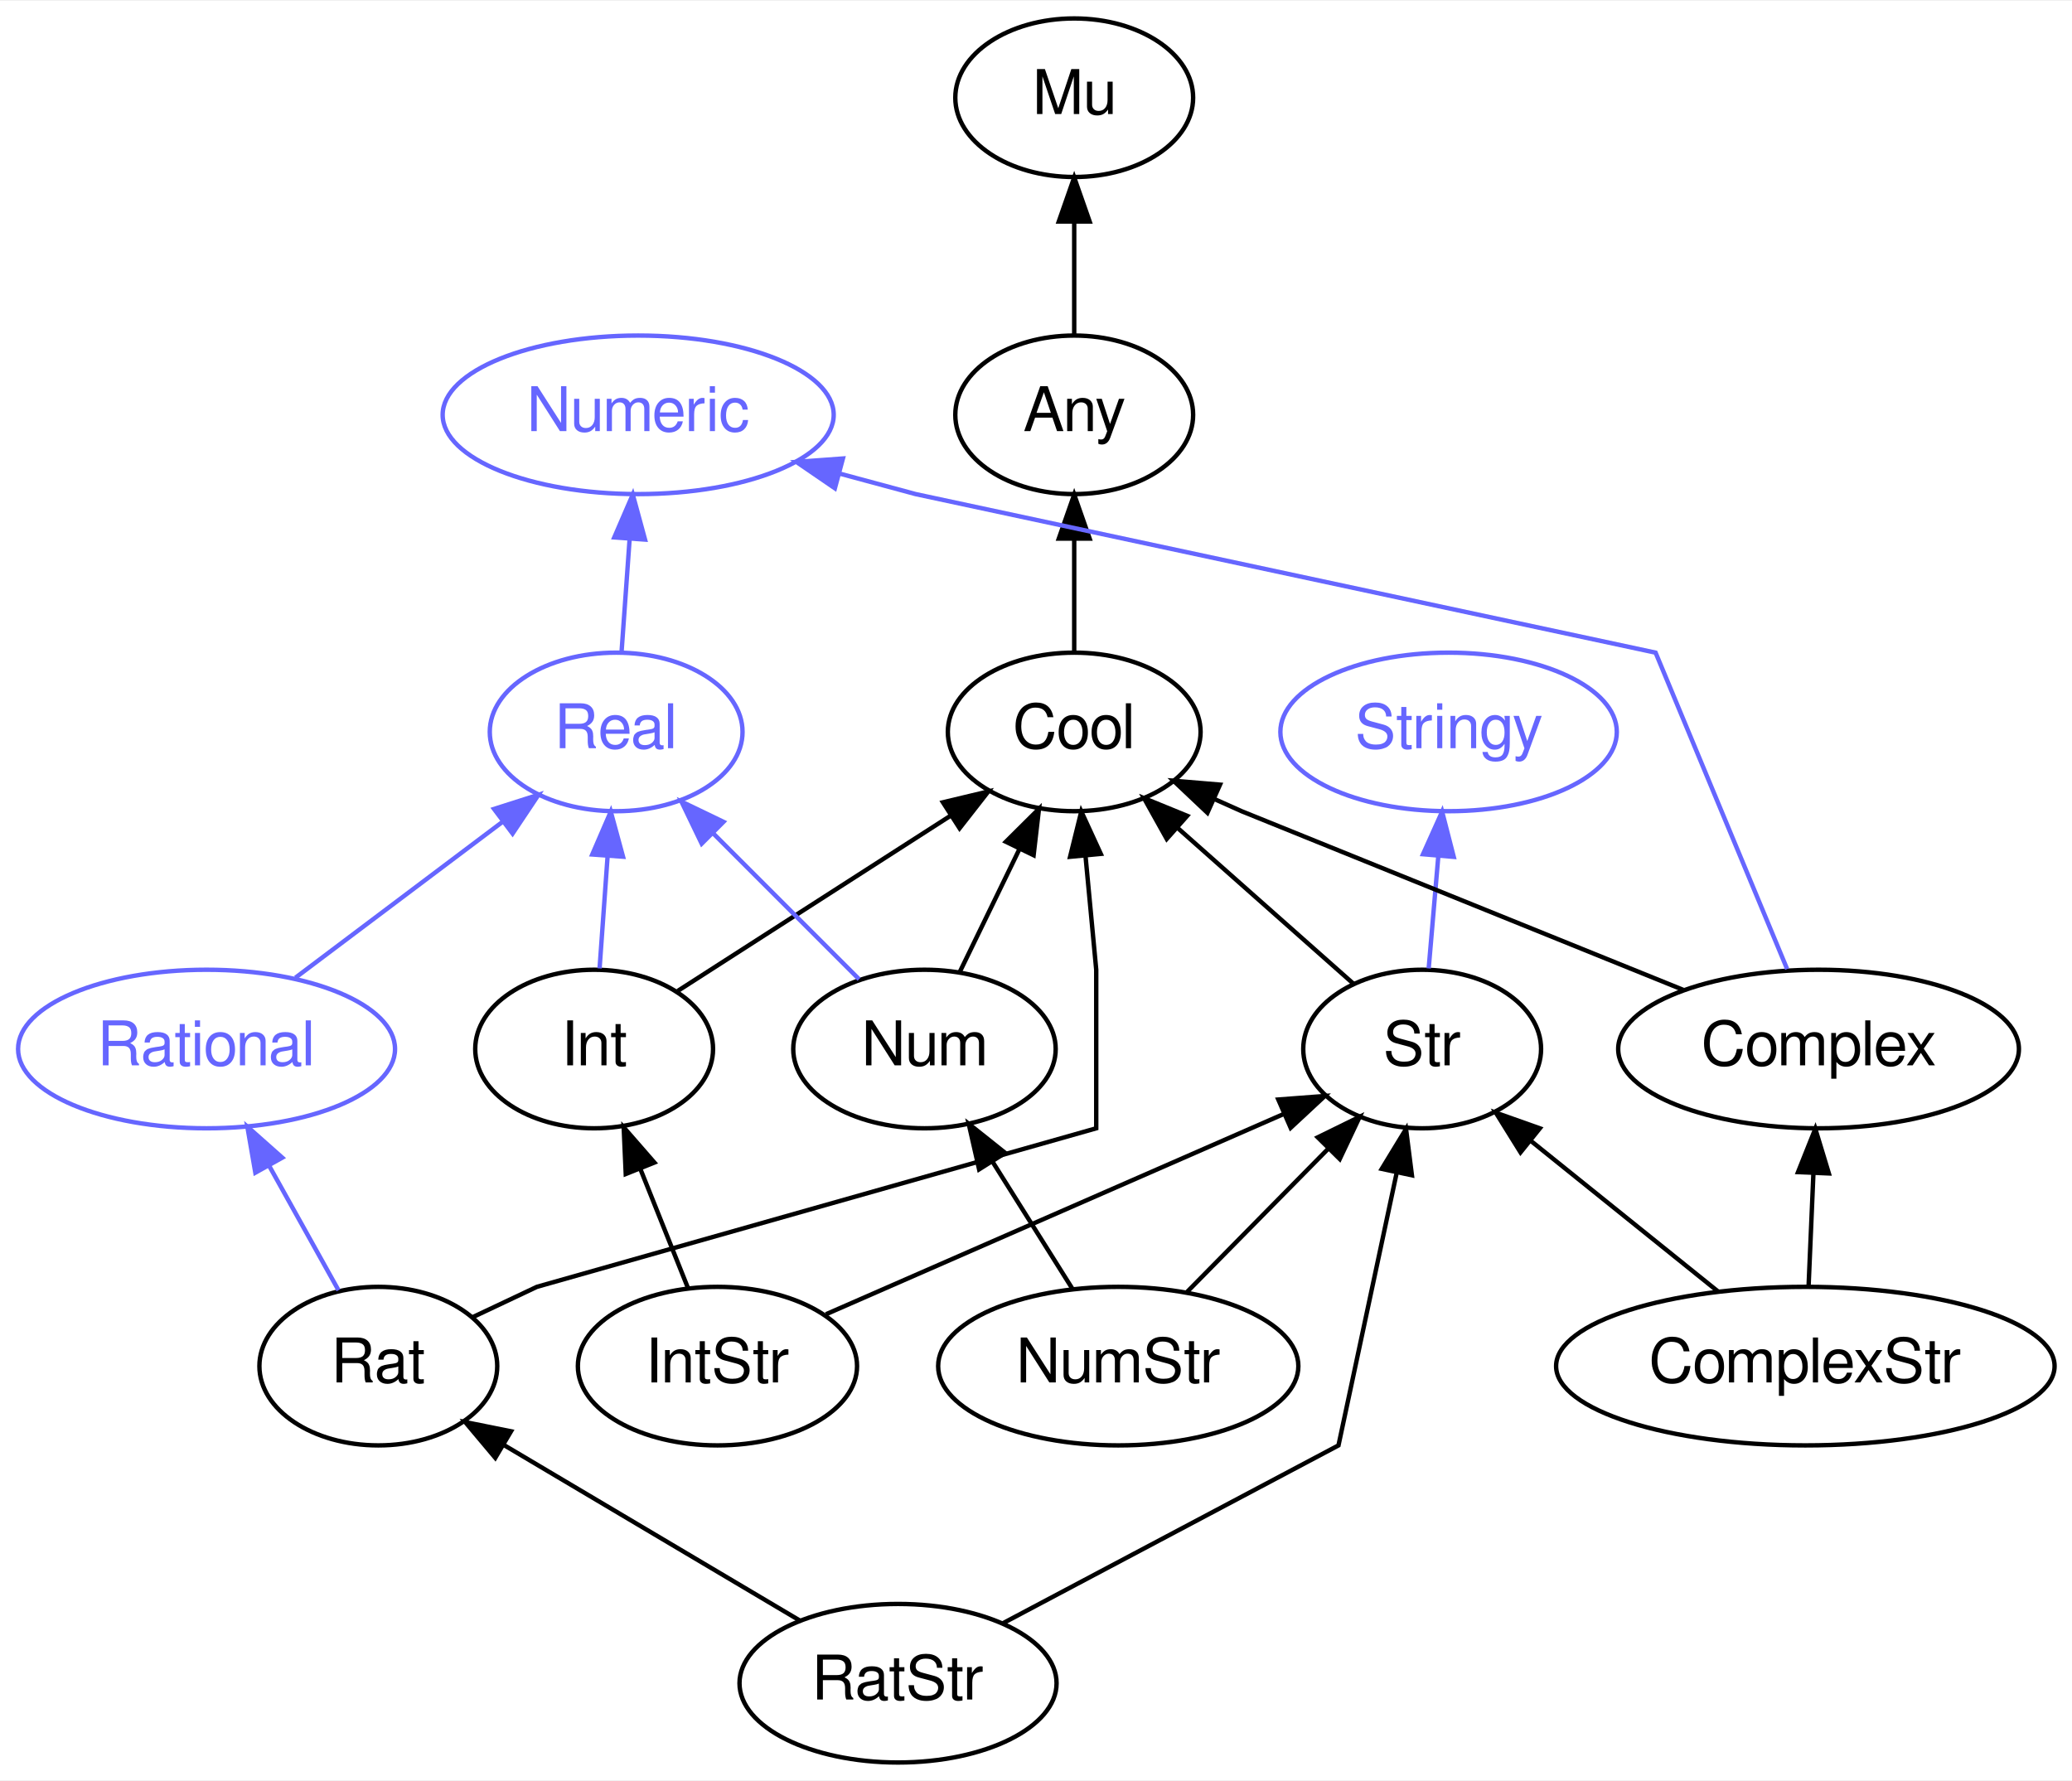
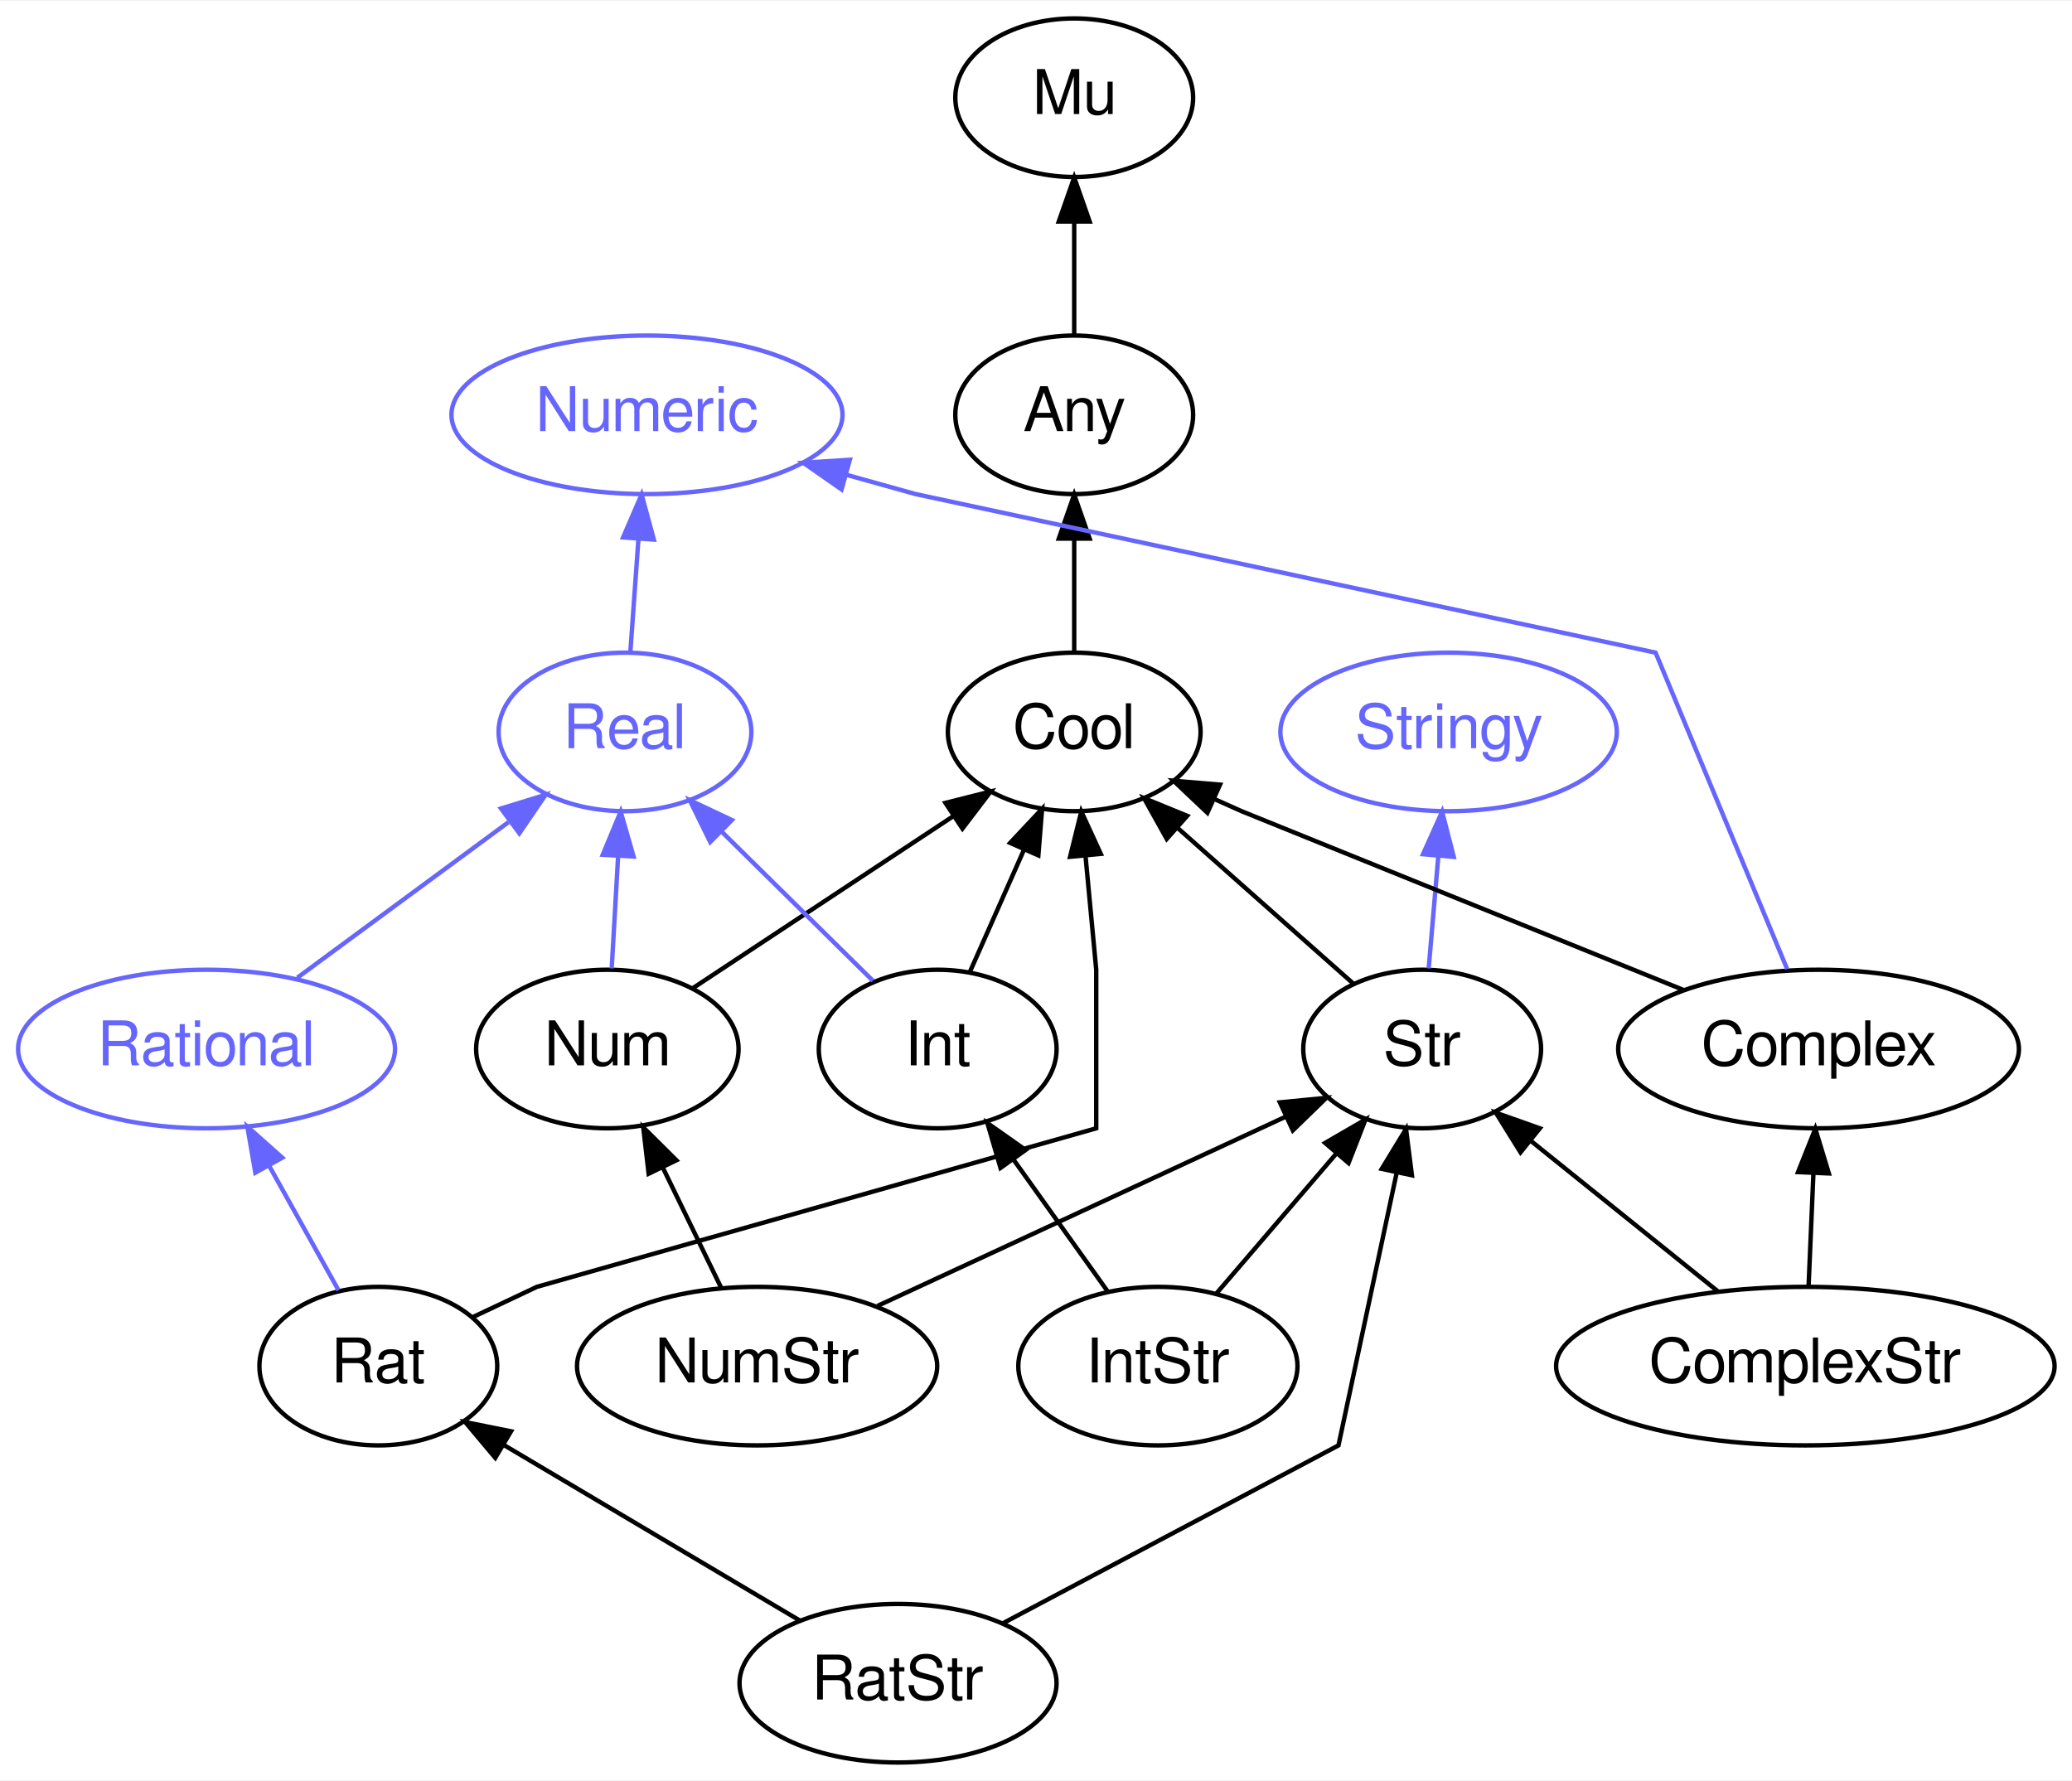
<svg xmlns="http://www.w3.org/2000/svg" xmlns:xlink="http://www.w3.org/1999/xlink" width="470pt" height="404pt" viewBox="0.00 0.00 470.44 404.00">
  <g id="graph0" class="graph" transform="scale(1 1) rotate(0) translate(4 400)">
    <polygon fill="white" stroke="none" points="-4,4 -4,-400 466.441,-400 466.441,4 -4,4" />
    <g id="node1" class="node">
      <g id="a_node1">
        <a xlink:href="/type/Str" xlink:title="Str">
          <ellipse fill="none" stroke="#000000" cx="318.896" cy="-162" rx="27" ry="18" />
          <text text-anchor="middle" x="318.896" y="-158.3" font-family="FreeSans" font-size="14.00" fill="#000000">Str</text>
        </a>
      </g>
    </g>
    <g id="node4" class="node">
      <g id="a_node4">
        <a xlink:href="/type/Cool" xlink:title="Cool">
          <ellipse fill="none" stroke="#000000" cx="239.896" cy="-234" rx="28.695" ry="18" />
          <text text-anchor="middle" x="239.896" y="-230.3" font-family="FreeSans" font-size="14.00" fill="#000000">Cool</text>
        </a>
      </g>
    </g>
    <g id="edge1" class="edge">
      <path fill="none" stroke="#000000" d="M303.288,-176.83C291.893,-186.926 276.249,-200.788 263.354,-212.215" />
      <polygon fill="#000000" stroke="#000000" points="260.905,-209.708 255.742,-218.959 265.548,-214.947 260.905,-209.708" />
    </g>
    <g id="node5" class="node">
      <g id="a_node5">
        <a xlink:href="/type/Stringy" xlink:title="Stringy">
          <ellipse fill="none" stroke="#6666ff" cx="324.896" cy="-234" rx="38.194" ry="18" />
          <text text-anchor="middle" x="324.896" y="-230.3" font-family="FreeSans" font-size="14.00" fill="#6666ff">Stringy</text>
        </a>
      </g>
    </g>
    <g id="edge16" class="edge">
      <path fill="none" stroke="#6666ff" d="M320.379,-180.303C321.041,-188.017 321.835,-197.288 322.572,-205.888" />
      <polygon fill="#6666ff" stroke="#6666ff" points="319.089,-206.231 323.43,-215.896 326.063,-205.633 319.089,-206.231" />
    </g>
    <g id="node2" class="node">
      <g id="a_node2">
        <a xlink:href="/type/Mu" xlink:title="Mu">
          <ellipse fill="none" stroke="#000000" cx="239.896" cy="-378" rx="27" ry="18" />
          <text text-anchor="middle" x="239.896" y="-374.3" font-family="FreeSans" font-size="14.00" fill="#000000">Mu</text>
        </a>
      </g>
    </g>
    <g id="node3" class="node">
      <g id="a_node3">
        <a xlink:href="/type/Any" xlink:title="Any">
          <ellipse fill="none" stroke="#000000" cx="239.896" cy="-306" rx="27" ry="18" />
          <text text-anchor="middle" x="239.896" y="-302.3" font-family="FreeSans" font-size="14.00" fill="#000000">Any</text>
        </a>
      </g>
    </g>
    <g id="edge2" class="edge">
      <path fill="none" stroke="#000000" d="M239.896,-324.303C239.896,-332.017 239.896,-341.288 239.896,-349.888" />
      <polygon fill="#000000" stroke="#000000" points="236.396,-349.896 239.896,-359.896 243.396,-349.896 236.396,-349.896" />
    </g>
    <g id="edge3" class="edge">
      <path fill="none" stroke="#000000" d="M239.896,-252.303C239.896,-260.017 239.896,-269.288 239.896,-277.888" />
      <polygon fill="#000000" stroke="#000000" points="236.396,-277.896 239.896,-287.896 243.396,-277.896 236.396,-277.896" />
    </g>
    <g id="node6" class="node">
      <g id="a_node6">
        <a xlink:href="/type/Numeric" xlink:title="Numeric">
-           <ellipse fill="none" stroke="#6666ff" cx="140.896" cy="-306" rx="44.393" ry="18" />
-           <text text-anchor="middle" x="140.896" y="-302.3" font-family="FreeSans" font-size="14.00" fill="#6666ff">Numeric</text>
+           <ellipse fill="none" stroke="#6666ff" cx="142.896" cy="-306" rx="44.393" ry="18" />
+           <text text-anchor="middle" x="142.896" y="-302.3" font-family="FreeSans" font-size="14.00" fill="#6666ff">Numeric</text>
        </a>
      </g>
    </g>
    <g id="node7" class="node">
      <g id="a_node7">
-         <a xlink:href="/type/Real" xlink:title="Real">
-           <ellipse fill="none" stroke="#6666ff" cx="135.896" cy="-234" rx="28.695" ry="18" />
-           <text text-anchor="middle" x="135.896" y="-230.3" font-family="FreeSans" font-size="14.00" fill="#6666ff">Real</text>
-         </a>
-       </g>
+         <a xlink:href="/type/Complex" xlink:title="Complex">
+           <ellipse fill="none" stroke="#000000" cx="408.896" cy="-162" rx="45.492" ry="18" />
+           <text text-anchor="middle" x="408.896" y="-158.3" font-family="FreeSans" font-size="14.00" fill="#000000">Complex</text>
+         </a>
+       </g>
+     </g>
+     <g id="edge4" class="edge">
+       <path fill="none" stroke="#000000" d="M378.183,-175.426C339.463,-191.091 277.896,-216 277.896,-216 277.896,-216 275.465,-217.088 271.833,-218.712" />
+       <polygon fill="#000000" stroke="#000000" points="270.139,-215.636 262.44,-222.915 272.998,-222.026 270.139,-215.636" />
    </g>
    <g id="edge17" class="edge">
-       <path fill="none" stroke="#6666ff" d="M137.132,-252.303C137.683,-260.017 138.345,-269.288 138.96,-277.888" />
-       <polygon fill="#6666ff" stroke="#6666ff" points="135.471,-278.17 139.674,-287.896 142.453,-277.672 135.471,-278.17" />
+       <path fill="none" stroke="#6666ff" d="M401.762,-180.16C391.01,-206.022 371.896,-252 371.896,-252 371.896,-252 203.896,-288 203.896,-288 203.896,-288 197.092,-289.896 188.028,-292.422" />
+       <polygon fill="#6666ff" stroke="#6666ff" points="187.073,-289.055 178.38,-295.111 188.953,-295.798 187.073,-289.055" />
    </g>
    <g id="node8" class="node">
      <g id="a_node8">
+         <a xlink:href="/type/ComplexStr" xlink:title="ComplexStr">
+           <ellipse fill="none" stroke="#000000" cx="405.896" cy="-90" rx="56.59" ry="18" />
+           <text text-anchor="middle" x="405.896" y="-86.3" font-family="FreeSans" font-size="14.00" fill="#000000">ComplexStr</text>
+         </a>
+       </g>
+     </g>
+     <g id="edge6" class="edge">
+       <path fill="none" stroke="#000000" d="M386.155,-106.884C373.533,-117.039 357.063,-130.291 343.58,-141.14" />
+       <polygon fill="#000000" stroke="#000000" points="341.229,-138.539 335.632,-147.534 345.617,-143.992 341.229,-138.539" />
+     </g>
+     <g id="edge5" class="edge">
+       <path fill="none" stroke="#000000" d="M406.638,-108.303C406.968,-116.017 407.366,-125.288 407.734,-133.888" />
+       <polygon fill="#000000" stroke="#000000" points="404.238,-134.055 408.163,-143.896 411.232,-133.755 404.238,-134.055" />
+     </g>
+     <g id="node9" class="node">
+       <g id="a_node9">
+         <a xlink:href="/type/Real" xlink:title="Real">
+           <ellipse fill="none" stroke="#6666ff" cx="137.896" cy="-234" rx="28.695" ry="18" />
+           <text text-anchor="middle" x="137.896" y="-230.3" font-family="FreeSans" font-size="14.00" fill="#6666ff">Real</text>
+         </a>
+       </g>
+     </g>
+     <g id="edge18" class="edge">
+       <path fill="none" stroke="#6666ff" d="M139.132,-252.303C139.683,-260.017 140.345,-269.288 140.96,-277.888" />
+       <polygon fill="#6666ff" stroke="#6666ff" points="137.471,-278.17 141.674,-287.896 144.453,-277.672 137.471,-278.17" />
+     </g>
+     <g id="node10" class="node">
+       <g id="a_node10">
+         <a xlink:href="/type/Num" xlink:title="Num">
+           <ellipse fill="none" stroke="#000000" cx="133.896" cy="-162" rx="29.795" ry="18" />
+           <text text-anchor="middle" x="133.896" y="-158.3" font-family="FreeSans" font-size="14.00" fill="#000000">Num</text>
+         </a>
+       </g>
+     </g>
+     <g id="edge7" class="edge">
+       <path fill="none" stroke="#000000" d="M153.338,-175.839C169.877,-186.761 193.823,-202.574 212.337,-214.801" />
+       <polygon fill="#000000" stroke="#000000" points="210.661,-217.888 220.934,-220.478 214.518,-212.047 210.661,-217.888" />
+     </g>
+     <g id="edge19" class="edge">
+       <path fill="none" stroke="#6666ff" d="M134.885,-180.303C135.326,-188.017 135.855,-197.288 136.347,-205.888" />
+       <polygon fill="#6666ff" stroke="#6666ff" points="132.854,-206.112 136.919,-215.896 139.843,-205.712 132.854,-206.112" />
+     </g>
+     <g id="node11" class="node">
+       <g id="a_node11">
+         <a xlink:href="/type/NumStr" xlink:title="NumStr">
+           <ellipse fill="none" stroke="#000000" cx="167.896" cy="-90" rx="40.893" ry="18" />
+           <text text-anchor="middle" x="167.896" y="-86.3" font-family="FreeSans" font-size="14.00" fill="#000000">NumStr</text>
+         </a>
+       </g>
+     </g>
+     <g id="edge9" class="edge">
+       <path fill="none" stroke="#000000" d="M195.241,-103.676C221.394,-115.8 260.776,-134.057 288.04,-146.696" />
+       <polygon fill="#000000" stroke="#000000" points="286.591,-149.882 297.136,-150.912 289.535,-143.531 286.591,-149.882" />
+     </g>
+     <g id="edge8" class="edge">
+       <path fill="none" stroke="#000000" d="M159.666,-107.945C155.698,-116.113 150.853,-126.088 146.439,-135.176" />
+       <polygon fill="#000000" stroke="#000000" points="143.272,-133.687 142.051,-144.211 149.568,-136.745 143.272,-133.687" />
+     </g>
+     <g id="node12" class="node">
+       <g id="a_node12">
        <a xlink:href="/type/Rational" xlink:title="Rational">
          <ellipse fill="none" stroke="#6666ff" cx="42.896" cy="-162" rx="42.793" ry="18" />
          <text text-anchor="middle" x="42.896" y="-158.3" font-family="FreeSans" font-size="14.00" fill="#6666ff">Rational</text>
        </a>
      </g>
    </g>
-     <g id="edge18" class="edge">
-       <path fill="none" stroke="#6666ff" d="M63.076,-178.189C76.83,-188.542 95.166,-202.343 109.997,-213.506" />
-       <polygon fill="#6666ff" stroke="#6666ff" points="108.169,-216.511 118.263,-219.728 112.379,-210.918 108.169,-216.511" />
-     </g>
-     <g id="node9" class="node">
-       <g id="a_node9">
+     <g id="edge20" class="edge">
+       <path fill="none" stroke="#6666ff" d="M63.51,-178.189C77.56,-188.542 96.29,-202.343 111.44,-213.506" />
+       <polygon fill="#6666ff" stroke="#6666ff" points="109.757,-216.614 119.884,-219.728 113.91,-210.978 109.757,-216.614" />
+     </g>
+     <g id="node13" class="node">
+       <g id="a_node13">
        <a xlink:href="/type/Rat" xlink:title="Rat">
          <ellipse fill="none" stroke="#000000" cx="81.896" cy="-90" rx="27" ry="18" />
          <text text-anchor="middle" x="81.896" y="-86.3" font-family="FreeSans" font-size="14.00" fill="#000000">Rat</text>
        </a>
      </g>
    </g>
-     <g id="edge4" class="edge">
+     <g id="edge10" class="edge">
      <path fill="none" stroke="#000000" d="M103.254,-101.085C111.006,-104.746 117.896,-108 117.896,-108 117.896,-108 244.896,-144 244.896,-144 244.896,-144 244.896,-180 244.896,-180 244.896,-180 243.695,-192.73 242.471,-205.712" />
      <polygon fill="#000000" stroke="#000000" points="238.961,-205.654 241.506,-215.939 245.93,-206.312 238.961,-205.654" />
    </g>
-     <g id="edge19" class="edge">
+     <g id="edge21" class="edge">
      <path fill="none" stroke="#6666ff" d="M72.851,-107.235C68.193,-115.596 62.405,-125.984 57.162,-135.394" />
      <polygon fill="#6666ff" stroke="#6666ff" points="53.973,-133.927 52.163,-144.367 60.088,-137.334 53.973,-133.927" />
    </g>
-     <g id="node10" class="node">
-       <g id="a_node10">
+     <g id="node14" class="node">
+       <g id="a_node14">
        <a xlink:href="/type/RatStr" xlink:title="RatStr">
          <ellipse fill="none" stroke="#000000" cx="199.896" cy="-18" rx="35.995" ry="18" />
          <text text-anchor="middle" x="199.896" y="-14.3" font-family="FreeSans" font-size="14.00" fill="#000000">RatStr</text>
        </a>
      </g>
    </g>
-     <g id="edge6" class="edge">
+     <g id="edge12" class="edge">
      <path fill="none" stroke="#000000" d="M223.595,-31.56C253.166,-47.233 299.896,-72 299.896,-72 299.896,-72 307.546,-107.833 313.138,-134.025" />
      <polygon fill="#000000" stroke="#000000" points="309.722,-134.791 315.233,-143.84 316.568,-133.33 309.722,-134.791" />
    </g>
-     <g id="edge5" class="edge">
+     <g id="edge11" class="edge">
      <path fill="none" stroke="#000000" d="M177.701,-32.166C158.626,-43.482 131.006,-59.867 110.317,-72.14" />
      <polygon fill="#000000" stroke="#000000" points="108.453,-69.176 101.638,-77.288 112.025,-75.197 108.453,-69.176" />
    </g>
-     <g id="node11" class="node">
-       <g id="a_node11">
-         <a xlink:href="/type/Complex" xlink:title="Complex">
-           <ellipse fill="none" stroke="#000000" cx="408.896" cy="-162" rx="45.492" ry="18" />
-           <text text-anchor="middle" x="408.896" y="-158.3" font-family="FreeSans" font-size="14.00" fill="#000000">Complex</text>
-         </a>
-       </g>
-     </g>
-     <g id="edge7" class="edge">
-       <path fill="none" stroke="#000000" d="M378.183,-175.426C339.463,-191.091 277.896,-216 277.896,-216 277.896,-216 275.465,-217.088 271.833,-218.712" />
-       <polygon fill="#000000" stroke="#000000" points="270.139,-215.636 262.44,-222.915 272.998,-222.026 270.139,-215.636" />
-     </g>
-     <g id="edge20" class="edge">
-       <path fill="none" stroke="#6666ff" d="M401.762,-180.16C391.01,-206.022 371.896,-252 371.896,-252 371.896,-252 203.896,-288 203.896,-288 203.896,-288 196.468,-290.005 186.712,-292.637" />
-       <polygon fill="#6666ff" stroke="#6666ff" points="185.556,-289.324 176.813,-295.308 187.379,-296.082 185.556,-289.324" />
-     </g>
-     <g id="node12" class="node">
-       <g id="a_node12">
-         <a xlink:href="/type/ComplexStr" xlink:title="ComplexStr">
-           <ellipse fill="none" stroke="#000000" cx="405.896" cy="-90" rx="56.59" ry="18" />
-           <text text-anchor="middle" x="405.896" y="-86.3" font-family="FreeSans" font-size="14.00" fill="#000000">ComplexStr</text>
-         </a>
-       </g>
-     </g>
-     <g id="edge9" class="edge">
-       <path fill="none" stroke="#000000" d="M386.155,-106.884C373.533,-117.039 357.063,-130.291 343.58,-141.14" />
-       <polygon fill="#000000" stroke="#000000" points="341.229,-138.539 335.632,-147.534 345.617,-143.992 341.229,-138.539" />
-     </g>
-     <g id="edge8" class="edge">
-       <path fill="none" stroke="#000000" d="M406.638,-108.303C406.968,-116.017 407.366,-125.288 407.734,-133.888" />
-       <polygon fill="#000000" stroke="#000000" points="404.238,-134.055 408.163,-143.896 411.232,-133.755 404.238,-134.055" />
-     </g>
-     <g id="node13" class="node">
-       <g id="a_node13">
-         <a xlink:href="/type/Int" xlink:title="Int">
-           <ellipse fill="none" stroke="#000000" cx="130.896" cy="-162" rx="27" ry="18" />
-           <text text-anchor="middle" x="130.896" y="-158.3" font-family="FreeSans" font-size="14.00" fill="#000000">Int</text>
-         </a>
-       </g>
-     </g>
-     <g id="edge10" class="edge">
-       <path fill="none" stroke="#000000" d="M149.883,-175.193C167.02,-186.199 192.456,-202.534 211.921,-215.034" />
-       <polygon fill="#000000" stroke="#000000" points="210.088,-218.017 220.393,-220.475 213.87,-212.127 210.088,-218.017" />
-     </g>
-     <g id="edge21" class="edge">
-       <path fill="none" stroke="#6666ff" d="M132.132,-180.303C132.683,-188.017 133.345,-197.288 133.96,-205.888" />
-       <polygon fill="#6666ff" stroke="#6666ff" points="130.471,-206.17 134.674,-215.896 137.453,-205.672 130.471,-206.17" />
-     </g>
-     <g id="node14" class="node">
-       <g id="a_node14">
-         <a xlink:href="/type/IntStr" xlink:title="IntStr">
-           <ellipse fill="none" stroke="#000000" cx="158.896" cy="-90" rx="31.695" ry="18" />
-           <text text-anchor="middle" x="158.896" y="-86.3" font-family="FreeSans" font-size="14.00" fill="#000000">IntStr</text>
-         </a>
-       </g>
-     </g>
-     <g id="edge12" class="edge">
-       <path fill="none" stroke="#000000" d="M183.546,-101.784C211.467,-114 257.033,-133.935 287.483,-147.257" />
-       <polygon fill="#000000" stroke="#000000" points="286.232,-150.53 296.797,-151.331 289.038,-144.117 286.232,-150.53" />
-     </g>
-     <g id="edge11" class="edge">
-       <path fill="none" stroke="#000000" d="M152.118,-107.945C148.885,-116.027 144.945,-125.879 141.341,-134.888" />
-       <polygon fill="#000000" stroke="#000000" points="138.076,-133.626 137.612,-144.211 144.575,-136.226 138.076,-133.626" />
-     </g>
    <g id="node15" class="node">
      <g id="a_node15">
-         <a xlink:href="/type/Num" xlink:title="Num">
-           <ellipse fill="none" stroke="#000000" cx="205.896" cy="-162" rx="29.795" ry="18" />
-           <text text-anchor="middle" x="205.896" y="-158.3" font-family="FreeSans" font-size="14.00" fill="#000000">Num</text>
+         <a xlink:href="/type/Int" xlink:title="Int">
+           <ellipse fill="none" stroke="#000000" cx="208.896" cy="-162" rx="27" ry="18" />
+           <text text-anchor="middle" x="208.896" y="-158.3" font-family="FreeSans" font-size="14.00" fill="#000000">Int</text>
        </a>
      </g>
    </g>
    <g id="edge13" class="edge">
-       <path fill="none" stroke="#000000" d="M213.954,-179.589C217.976,-187.871 222.933,-198.075 227.432,-207.338" />
-       <polygon fill="#000000" stroke="#000000" points="224.379,-209.064 231.897,-216.53 230.676,-206.006 224.379,-209.064" />
+       <path fill="none" stroke="#000000" d="M216.243,-179.589C219.91,-187.871 224.429,-198.075 228.532,-207.338" />
+       <polygon fill="#000000" stroke="#000000" points="225.353,-208.804 232.602,-216.53 231.753,-205.969 225.353,-208.804" />
    </g>
    <g id="edge22" class="edge">
-       <path fill="none" stroke="#6666ff" d="M191.051,-177.845C181.399,-187.497 168.645,-200.251 157.833,-211.063" />
-       <polygon fill="#6666ff" stroke="#6666ff" points="155.316,-208.63 150.72,-218.176 160.266,-213.58 155.316,-208.63" />
+       <path fill="none" stroke="#6666ff" d="M194.185,-177.504C184.284,-187.265 171.053,-200.31 159.906,-211.3" />
+       <polygon fill="#6666ff" stroke="#6666ff" points="157.252,-209.001 152.589,-218.515 162.167,-213.986 157.252,-209.001" />
    </g>
    <g id="node16" class="node">
      <g id="a_node16">
-         <a xlink:href="/type/NumStr" xlink:title="NumStr">
-           <ellipse fill="none" stroke="#000000" cx="249.896" cy="-90" rx="40.893" ry="18" />
-           <text text-anchor="middle" x="249.896" y="-86.3" font-family="FreeSans" font-size="14.00" fill="#000000">NumStr</text>
+         <a xlink:href="/type/IntStr" xlink:title="IntStr">
+           <ellipse fill="none" stroke="#000000" cx="258.896" cy="-90" rx="31.695" ry="18" />
+           <text text-anchor="middle" x="258.896" y="-86.3" font-family="FreeSans" font-size="14.00" fill="#000000">IntStr</text>
        </a>
      </g>
    </g>
    <g id="edge15" class="edge">
-       <path fill="none" stroke="#000000" d="M265.553,-106.884C275.024,-116.492 287.227,-128.872 297.571,-139.366" />
-       <polygon fill="#000000" stroke="#000000" points="295.196,-141.943 304.709,-146.607 300.182,-137.029 295.196,-141.943" />
+       <path fill="none" stroke="#000000" d="M272.212,-106.535C280.167,-115.816 290.416,-127.773 299.284,-138.119" />
+       <polygon fill="#000000" stroke="#000000" points="296.864,-140.674 306.029,-145.989 302.179,-136.118 296.864,-140.674" />
    </g>
    <g id="edge14" class="edge">
-       <path fill="none" stroke="#000000" d="M239.469,-107.589C234.077,-116.168 227.388,-126.809 221.403,-136.33" />
-       <polygon fill="#000000" stroke="#000000" points="218.304,-134.683 215.946,-145.012 224.231,-138.408 218.304,-134.683" />
+       <path fill="none" stroke="#000000" d="M247.55,-106.884C241.222,-115.745 233.209,-126.963 226.121,-136.885" />
+       <polygon fill="#000000" stroke="#000000" points="223.161,-135.007 220.197,-145.179 228.858,-139.076 223.161,-135.007" />
    </g>
  </g>
</svg>
